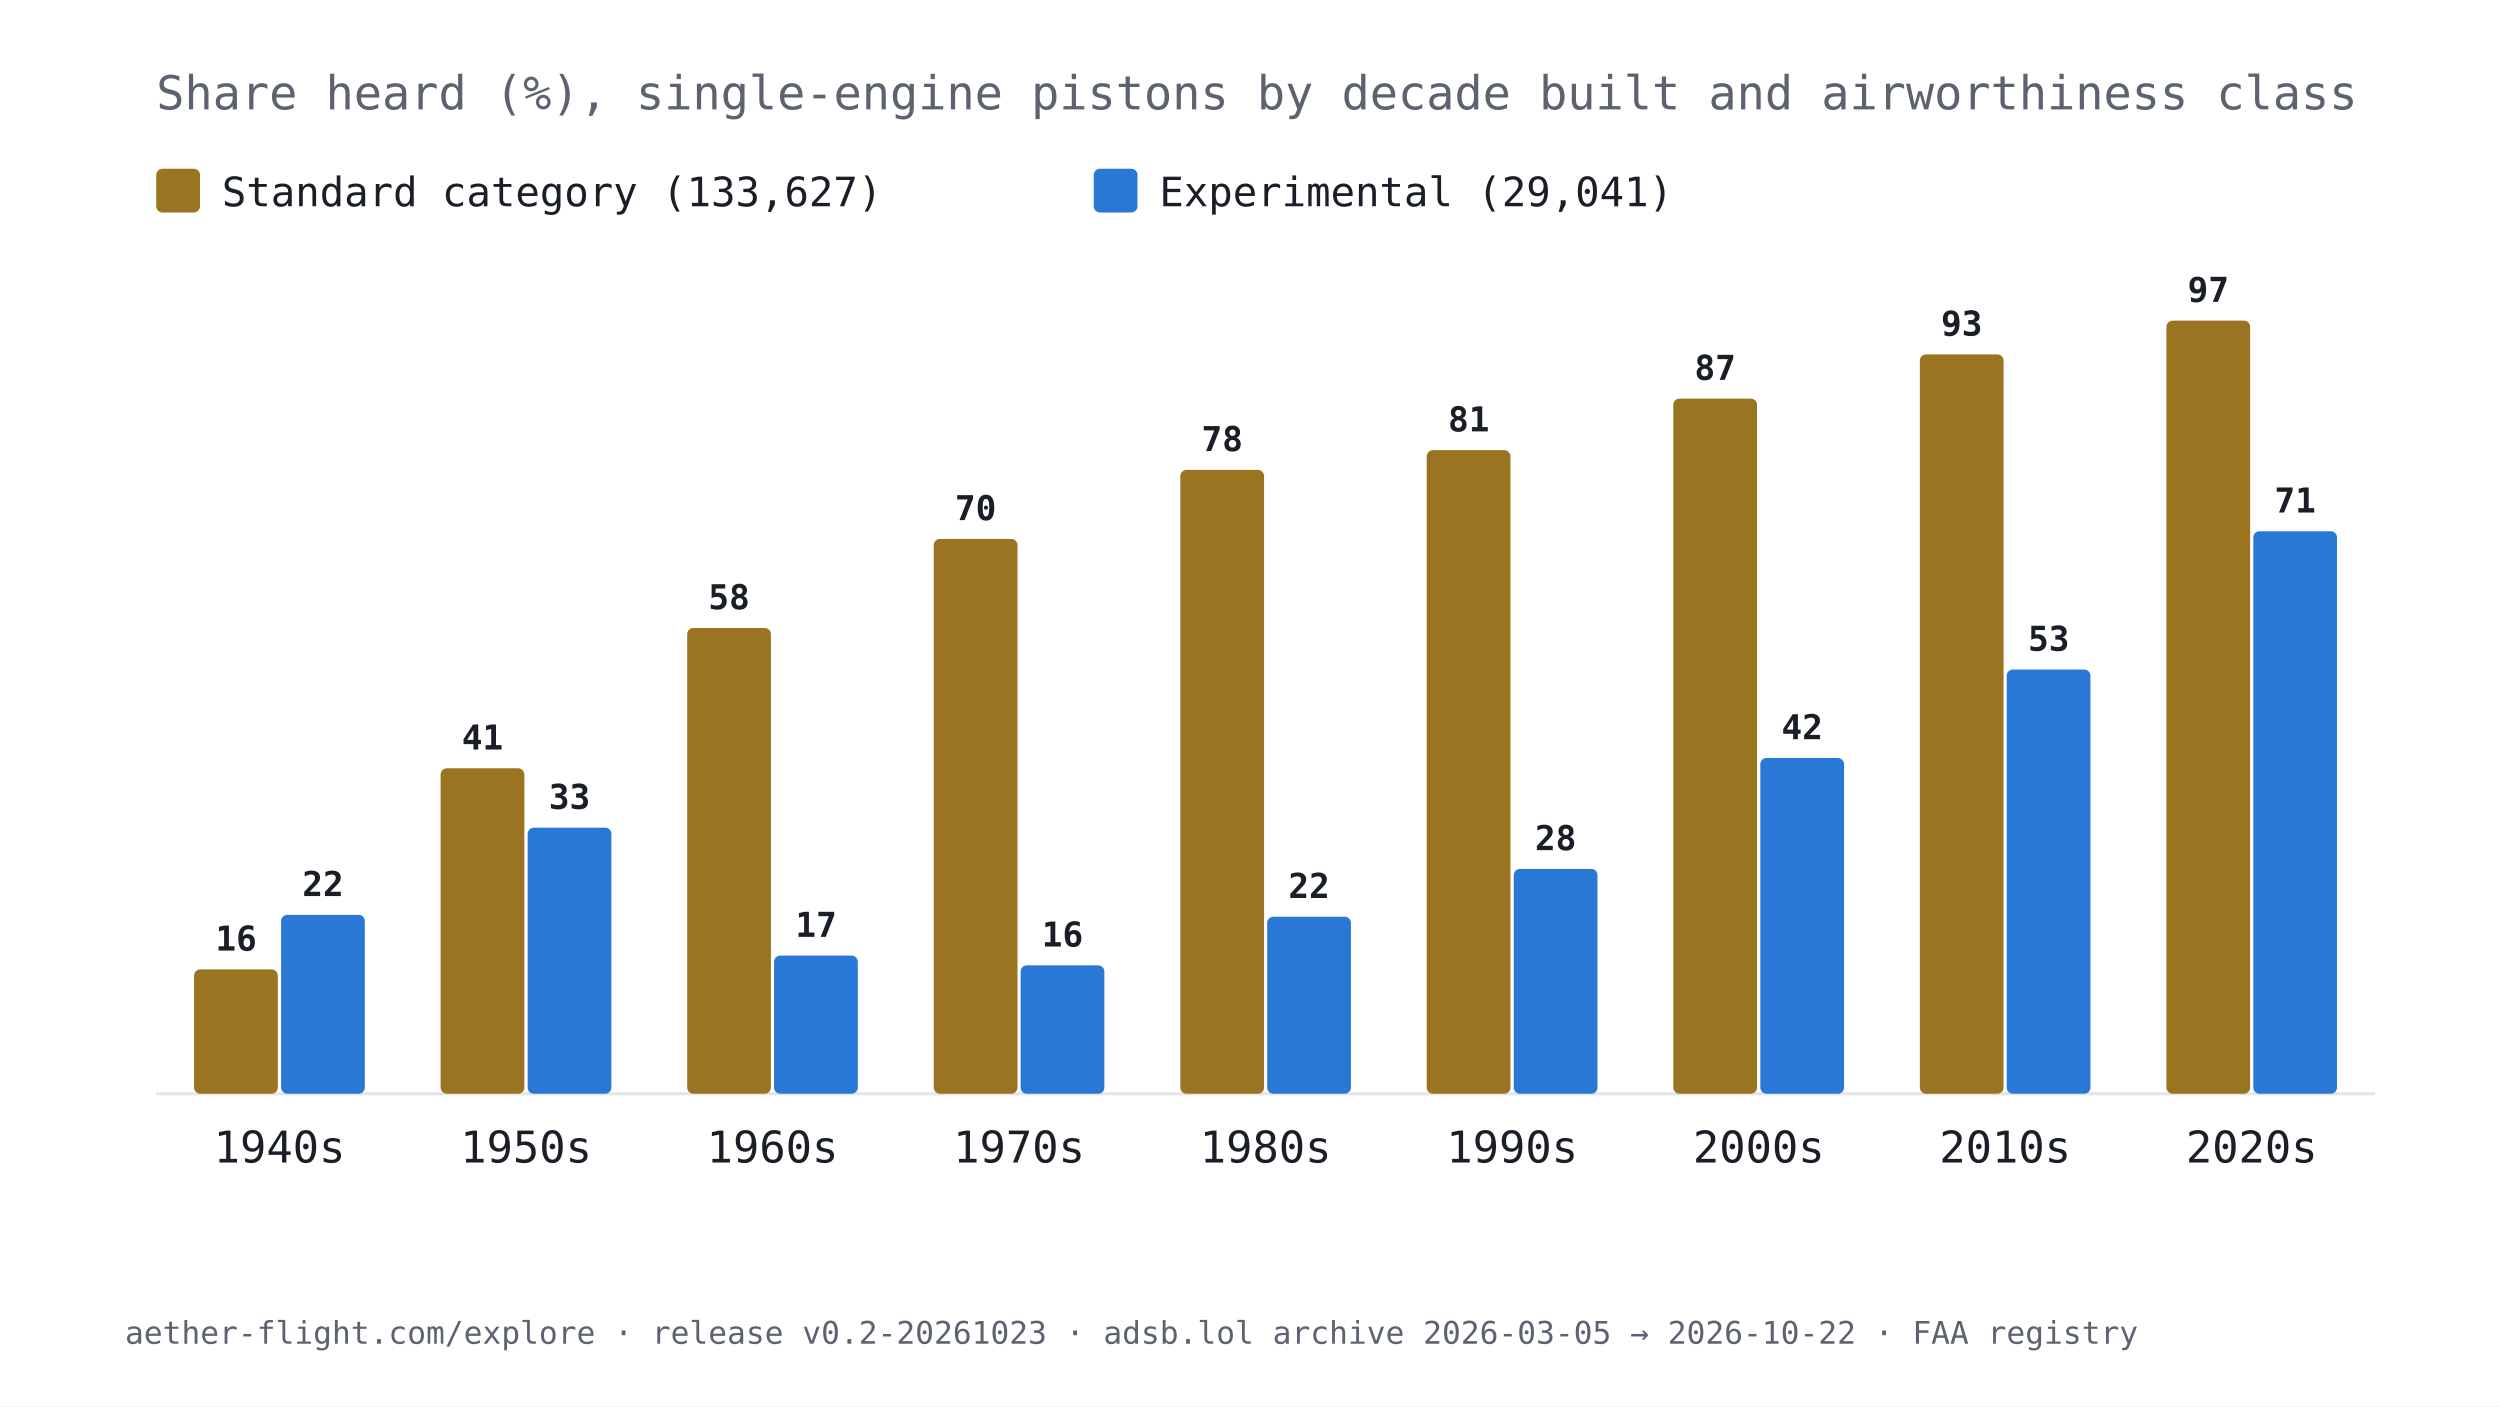
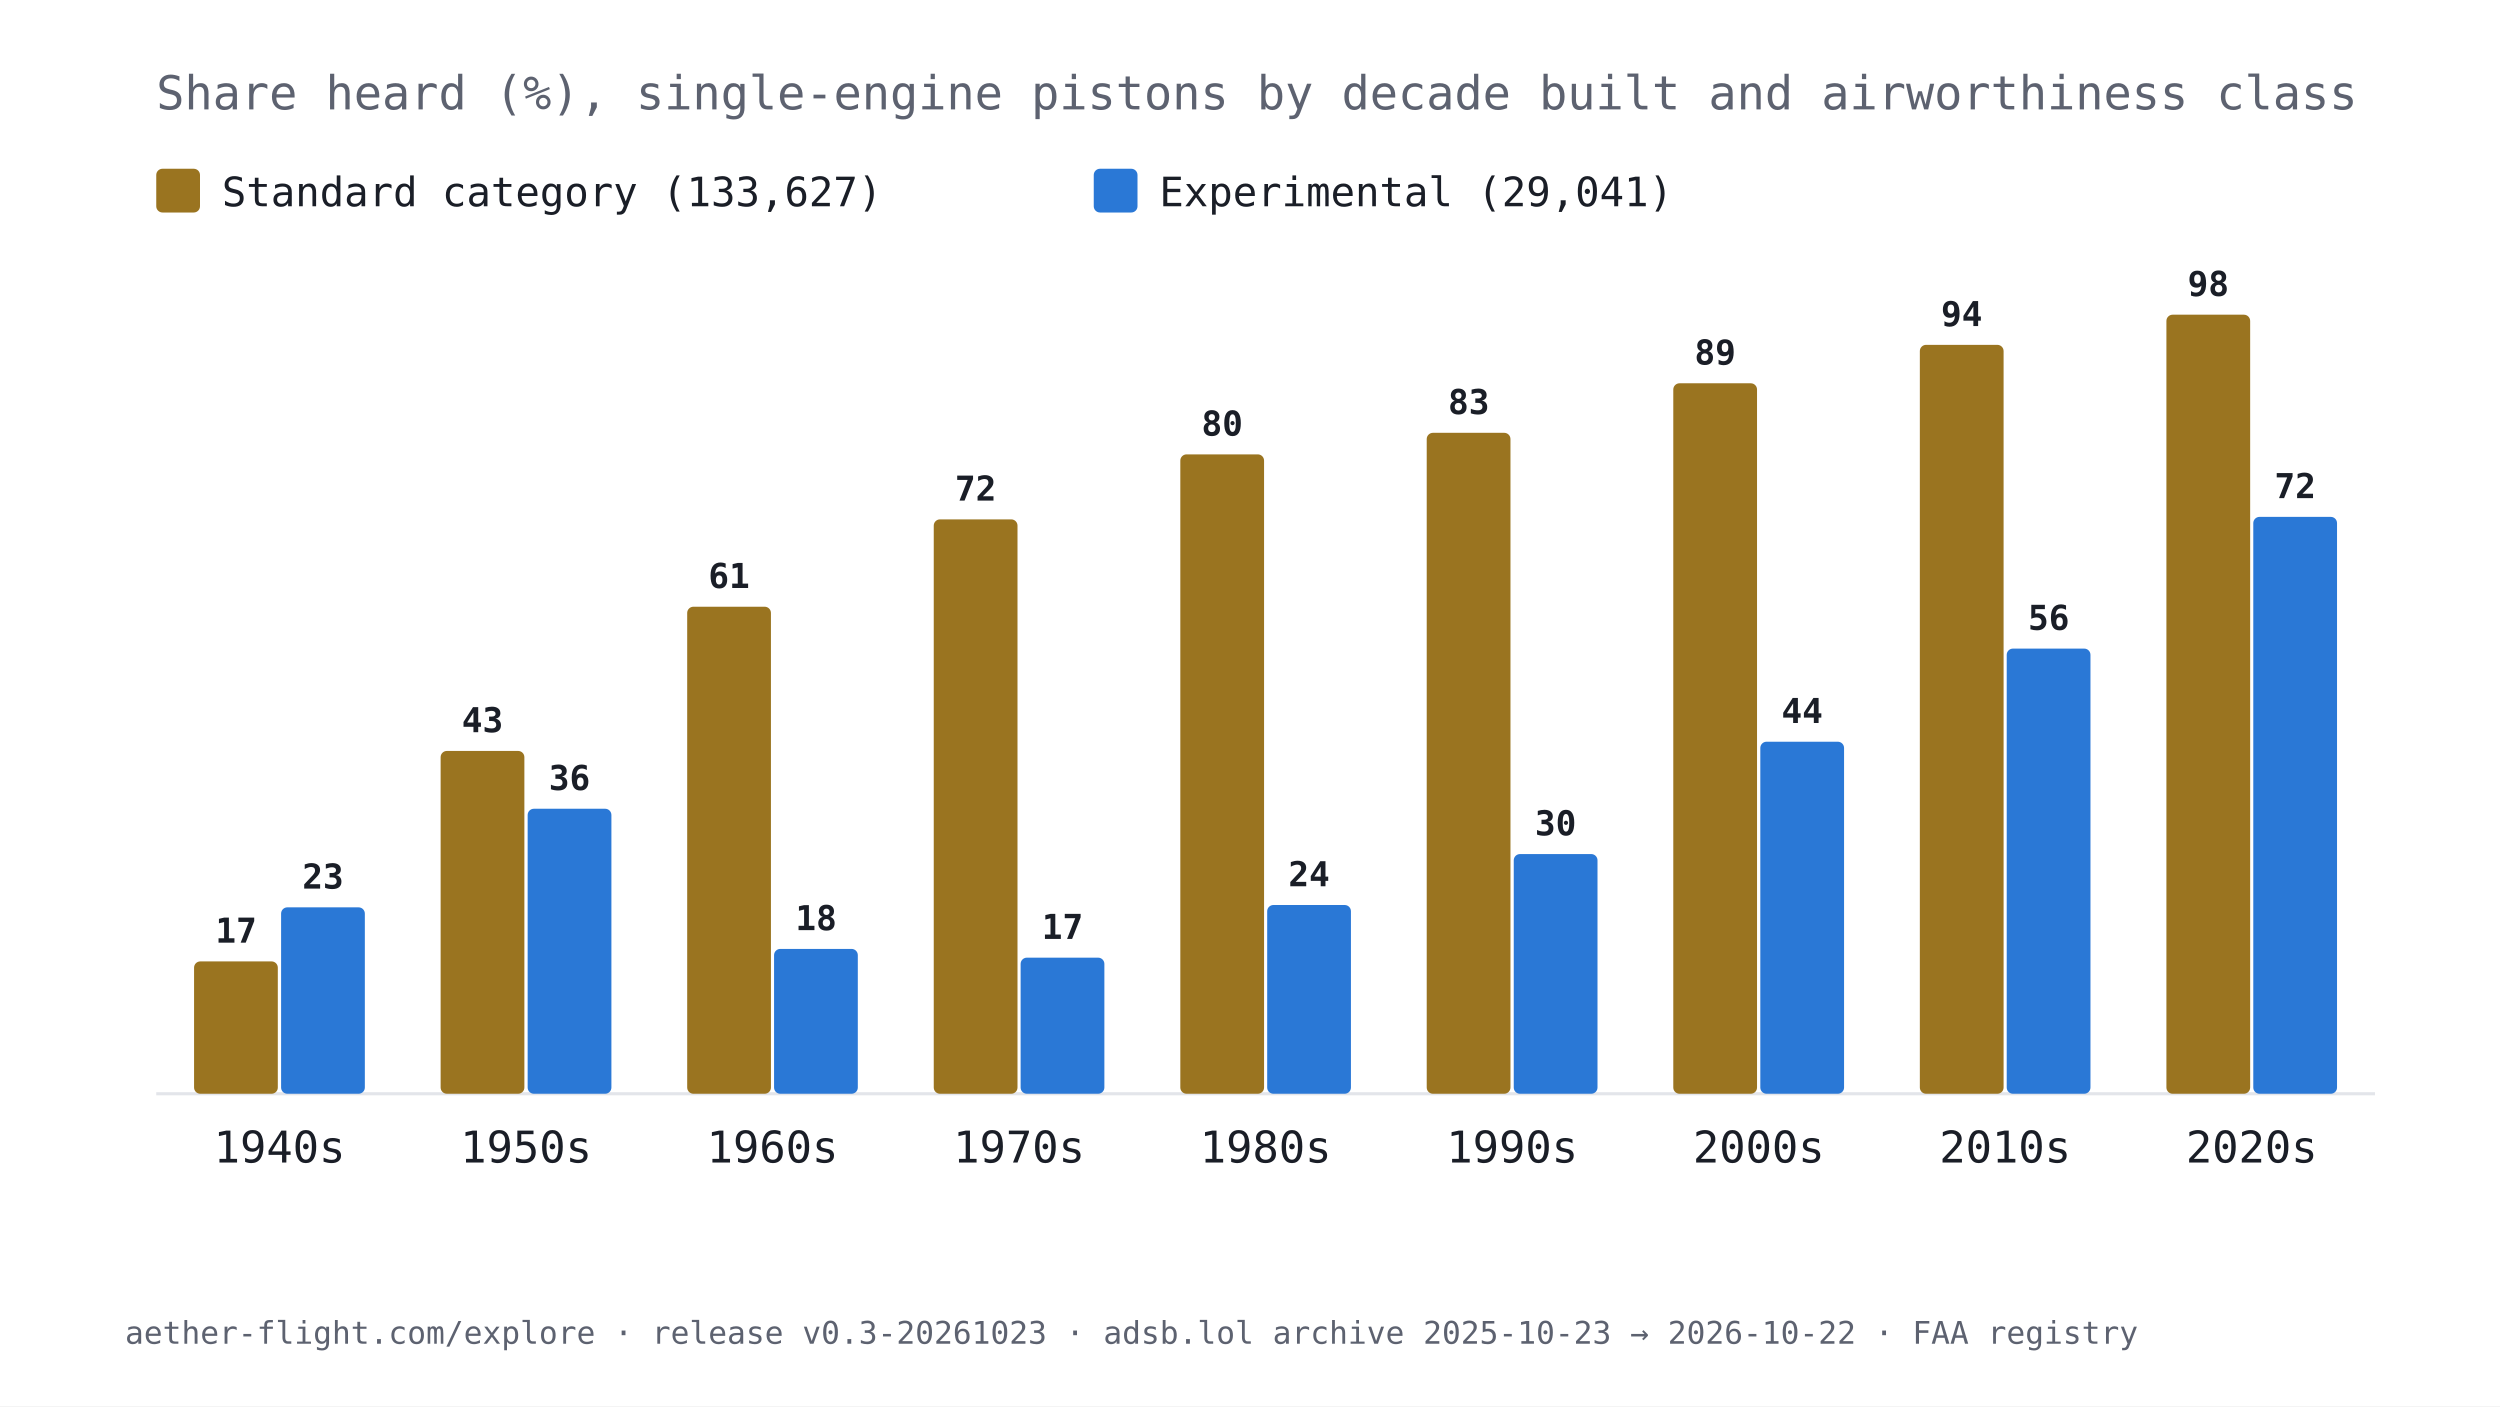
<svg xmlns="http://www.w3.org/2000/svg" viewBox="0 0 1600 900" width="1600" height="900" font-family="'Azeret Mono', Menlo, Consolas, monospace">
  <rect width="1600" height="900" fill="#ffffff" />
  <line x1="100.0" y1="700.0" x2="1520.0" y2="700.0" stroke="#e3e5ea" stroke-width="2" />
-   <rect x="124.2" y="620.4" width="53.6" height="79.6" rx="4" fill="#9a7420" />
-   <text x="151.1" y="608.4" font-size="22" font-weight="600" fill="#1a1e27" text-anchor="middle">16</text>
-   <rect x="179.9" y="585.5" width="53.6" height="114.5" rx="4" fill="#2a78d6" />
-   <text x="206.7" y="573.5" font-size="22" font-weight="600" fill="#1a1e27" text-anchor="middle">22</text>
+   <rect x="124.2" y="615.3" width="53.6" height="84.7" rx="4" fill="#9a7420" />
+   <text x="151.1" y="603.3" font-size="22" font-weight="600" fill="#1a1e27" text-anchor="middle">17</text>
+   <rect x="179.9" y="580.7" width="53.6" height="119.3" rx="4" fill="#2a78d6" />
+   <text x="206.7" y="568.7" font-size="22" font-weight="600" fill="#1a1e27" text-anchor="middle">23</text>
  <text x="178.9" y="744.0" font-size="28" font-weight="400" fill="#1a1e27" text-anchor="middle">1940s</text>
-   <rect x="282.0" y="491.7" width="53.6" height="208.3" rx="4" fill="#9a7420" />
-   <text x="308.8" y="479.7" font-size="22" font-weight="600" fill="#1a1e27" text-anchor="middle">41</text>
-   <rect x="337.7" y="529.7" width="53.6" height="170.3" rx="4" fill="#2a78d6" />
-   <text x="364.5" y="517.7" font-size="22" font-weight="600" fill="#1a1e27" text-anchor="middle">33</text>
+   <rect x="282.0" y="480.6" width="53.6" height="219.4" rx="4" fill="#9a7420" />
+   <text x="308.8" y="468.6" font-size="22" font-weight="600" fill="#1a1e27" text-anchor="middle">43</text>
+   <rect x="337.7" y="517.6" width="53.6" height="182.4" rx="4" fill="#2a78d6" />
+   <text x="364.5" y="505.6" font-size="22" font-weight="600" fill="#1a1e27" text-anchor="middle">36</text>
  <text x="336.7" y="744.0" font-size="28" font-weight="400" fill="#1a1e27" text-anchor="middle">1950s</text>
-   <rect x="439.8" y="401.9" width="53.6" height="298.1" rx="4" fill="#9a7420" />
-   <text x="466.6" y="389.9" font-size="22" font-weight="600" fill="#1a1e27" text-anchor="middle">58</text>
-   <rect x="495.4" y="611.6" width="53.6" height="88.4" rx="4" fill="#2a78d6" />
-   <text x="522.3" y="599.6" font-size="22" font-weight="600" fill="#1a1e27" text-anchor="middle">17</text>
+   <rect x="439.8" y="388.3" width="53.6" height="311.7" rx="4" fill="#9a7420" />
+   <text x="466.6" y="376.3" font-size="22" font-weight="600" fill="#1a1e27" text-anchor="middle">61</text>
+   <rect x="495.4" y="607.3" width="53.6" height="92.7" rx="4" fill="#2a78d6" />
+   <text x="522.3" y="595.3" font-size="22" font-weight="600" fill="#1a1e27" text-anchor="middle">18</text>
  <text x="494.4" y="744.0" font-size="28" font-weight="400" fill="#1a1e27" text-anchor="middle">1960s</text>
-   <rect x="597.6" y="344.9" width="53.6" height="355.1" rx="4" fill="#9a7420" />
-   <text x="624.4" y="332.9" font-size="22" font-weight="600" fill="#1a1e27" text-anchor="middle">70</text>
-   <rect x="653.2" y="617.8" width="53.6" height="82.2" rx="4" fill="#2a78d6" />
-   <text x="680.0" y="605.8" font-size="22" font-weight="600" fill="#1a1e27" text-anchor="middle">16</text>
+   <rect x="597.6" y="332.4" width="53.6" height="367.6" rx="4" fill="#9a7420" />
+   <text x="624.4" y="320.4" font-size="22" font-weight="600" fill="#1a1e27" text-anchor="middle">72</text>
+   <rect x="653.2" y="612.9" width="53.6" height="87.1" rx="4" fill="#2a78d6" />
+   <text x="680.0" y="600.9" font-size="22" font-weight="600" fill="#1a1e27" text-anchor="middle">17</text>
  <text x="652.2" y="744.0" font-size="28" font-weight="400" fill="#1a1e27" text-anchor="middle">1970s</text>
-   <rect x="755.4" y="300.7" width="53.6" height="399.3" rx="4" fill="#9a7420" />
-   <text x="782.2" y="288.7" font-size="22" font-weight="600" fill="#1a1e27" text-anchor="middle">78</text>
-   <rect x="811.0" y="586.7" width="53.6" height="113.3" rx="4" fill="#2a78d6" />
-   <text x="837.8" y="574.7" font-size="22" font-weight="600" fill="#1a1e27" text-anchor="middle">22</text>
+   <rect x="755.4" y="290.8" width="53.6" height="409.2" rx="4" fill="#9a7420" />
+   <text x="782.2" y="278.8" font-size="22" font-weight="600" fill="#1a1e27" text-anchor="middle">80</text>
+   <rect x="811.0" y="579.2" width="53.6" height="120.8" rx="4" fill="#2a78d6" />
+   <text x="837.8" y="567.2" font-size="22" font-weight="600" fill="#1a1e27" text-anchor="middle">24</text>
  <text x="810.0" y="744.0" font-size="28" font-weight="400" fill="#1a1e27" text-anchor="middle">1980s</text>
-   <rect x="913.1" y="288.1" width="53.6" height="411.9" rx="4" fill="#9a7420" />
-   <text x="940.0" y="276.1" font-size="22" font-weight="600" fill="#1a1e27" text-anchor="middle">81</text>
-   <rect x="968.8" y="556.1" width="53.6" height="143.9" rx="4" fill="#2a78d6" />
-   <text x="995.6" y="544.1" font-size="22" font-weight="600" fill="#1a1e27" text-anchor="middle">28</text>
+   <rect x="913.1" y="277.0" width="53.6" height="423.0" rx="4" fill="#9a7420" />
+   <text x="940.0" y="265.0" font-size="22" font-weight="600" fill="#1a1e27" text-anchor="middle">83</text>
+   <rect x="968.8" y="546.6" width="53.6" height="153.4" rx="4" fill="#2a78d6" />
+   <text x="995.6" y="534.6" font-size="22" font-weight="600" fill="#1a1e27" text-anchor="middle">30</text>
  <text x="967.8" y="744.0" font-size="28" font-weight="400" fill="#1a1e27" text-anchor="middle">1990s</text>
-   <rect x="1070.9" y="255.1" width="53.6" height="444.9" rx="4" fill="#9a7420" />
-   <text x="1097.7" y="243.1" font-size="22" font-weight="600" fill="#1a1e27" text-anchor="middle">87</text>
-   <rect x="1126.6" y="485.1" width="53.6" height="214.9" rx="4" fill="#2a78d6" />
-   <text x="1153.4" y="473.1" font-size="22" font-weight="600" fill="#1a1e27" text-anchor="middle">42</text>
+   <rect x="1070.9" y="245.3" width="53.6" height="454.7" rx="4" fill="#9a7420" />
+   <text x="1097.7" y="233.3" font-size="22" font-weight="600" fill="#1a1e27" text-anchor="middle">89</text>
+   <rect x="1126.6" y="474.7" width="53.6" height="225.3" rx="4" fill="#2a78d6" />
+   <text x="1153.4" y="462.7" font-size="22" font-weight="600" fill="#1a1e27" text-anchor="middle">44</text>
  <text x="1125.6" y="744.0" font-size="28" font-weight="400" fill="#1a1e27" text-anchor="middle">2000s</text>
-   <rect x="1228.7" y="226.8" width="53.6" height="473.2" rx="4" fill="#9a7420" />
-   <text x="1255.5" y="214.8" font-size="22" font-weight="600" fill="#1a1e27" text-anchor="middle">93</text>
-   <rect x="1284.3" y="428.5" width="53.6" height="271.5" rx="4" fill="#2a78d6" />
-   <text x="1311.2" y="416.5" font-size="22" font-weight="600" fill="#1a1e27" text-anchor="middle">53</text>
+   <rect x="1228.7" y="220.7" width="53.6" height="479.3" rx="4" fill="#9a7420" />
+   <text x="1255.5" y="208.7" font-size="22" font-weight="600" fill="#1a1e27" text-anchor="middle">94</text>
+   <rect x="1284.3" y="415.1" width="53.6" height="284.9" rx="4" fill="#2a78d6" />
+   <text x="1311.2" y="403.1" font-size="22" font-weight="600" fill="#1a1e27" text-anchor="middle">56</text>
  <text x="1283.3" y="744.0" font-size="28" font-weight="400" fill="#1a1e27" text-anchor="middle">2010s</text>
-   <rect x="1386.5" y="205.2" width="53.6" height="494.8" rx="4" fill="#9a7420" />
-   <text x="1413.3" y="193.2" font-size="22" font-weight="600" fill="#1a1e27" text-anchor="middle">97</text>
-   <rect x="1442.1" y="340.0" width="53.6" height="360.0" rx="4" fill="#2a78d6" />
-   <text x="1468.9" y="328.0" font-size="22" font-weight="600" fill="#1a1e27" text-anchor="middle">71</text>
+   <rect x="1386.5" y="201.4" width="53.6" height="498.6" rx="4" fill="#9a7420" />
+   <text x="1413.3" y="189.4" font-size="22" font-weight="600" fill="#1a1e27" text-anchor="middle">98</text>
+   <rect x="1442.1" y="330.8" width="53.6" height="369.2" rx="4" fill="#2a78d6" />
+   <text x="1468.9" y="318.8" font-size="22" font-weight="600" fill="#1a1e27" text-anchor="middle">72</text>
  <text x="1441.1" y="744.0" font-size="28" font-weight="400" fill="#1a1e27" text-anchor="middle">2020s</text>
  <text x="100.0" y="70.0" font-size="30" font-weight="400" fill="#5d6270" text-anchor="start">Share heard (%), single-engine pistons by decade built and airworthiness class</text>
  <rect x="100.0" y="108.0" width="28.0" height="28.0" rx="4" fill="#9a7420" />
  <text x="142.0" y="132.0" font-size="26" font-weight="400" fill="#1a1e27" text-anchor="start">Standard category (133,627)</text>
  <rect x="700.0" y="108.0" width="28.0" height="28.0" rx="4" fill="#2a78d6" />
  <text x="742.0" y="132.0" font-size="26" font-weight="400" fill="#1a1e27" text-anchor="start">Experimental (29,041)</text>
-   <text x="80.0" y="860.0" font-size="20" font-weight="400" fill="#5d6270" text-anchor="start">aether-flight.com/explore · release v0.2-20261023 · adsb.lol archive 2026-03-05 → 2026-10-22 · FAA registry</text>
+   <text x="80.0" y="860.0" font-size="20" font-weight="400" fill="#5d6270" text-anchor="start">aether-flight.com/explore · release v0.3-20261023 · adsb.lol archive 2025-10-23 → 2026-10-22 · FAA registry</text>
</svg>
